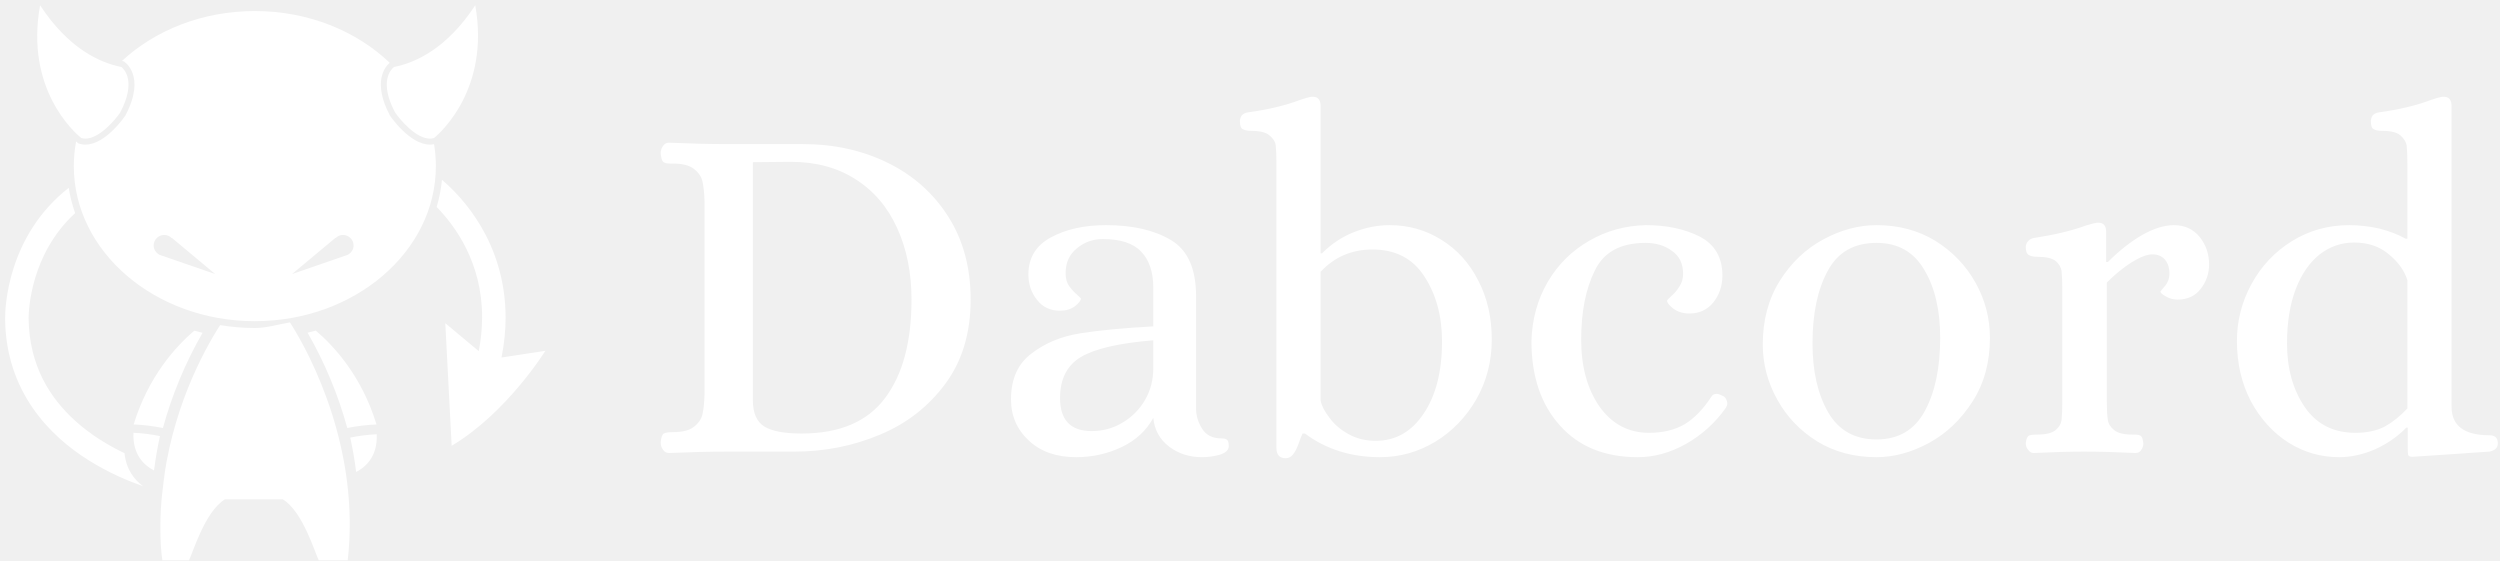
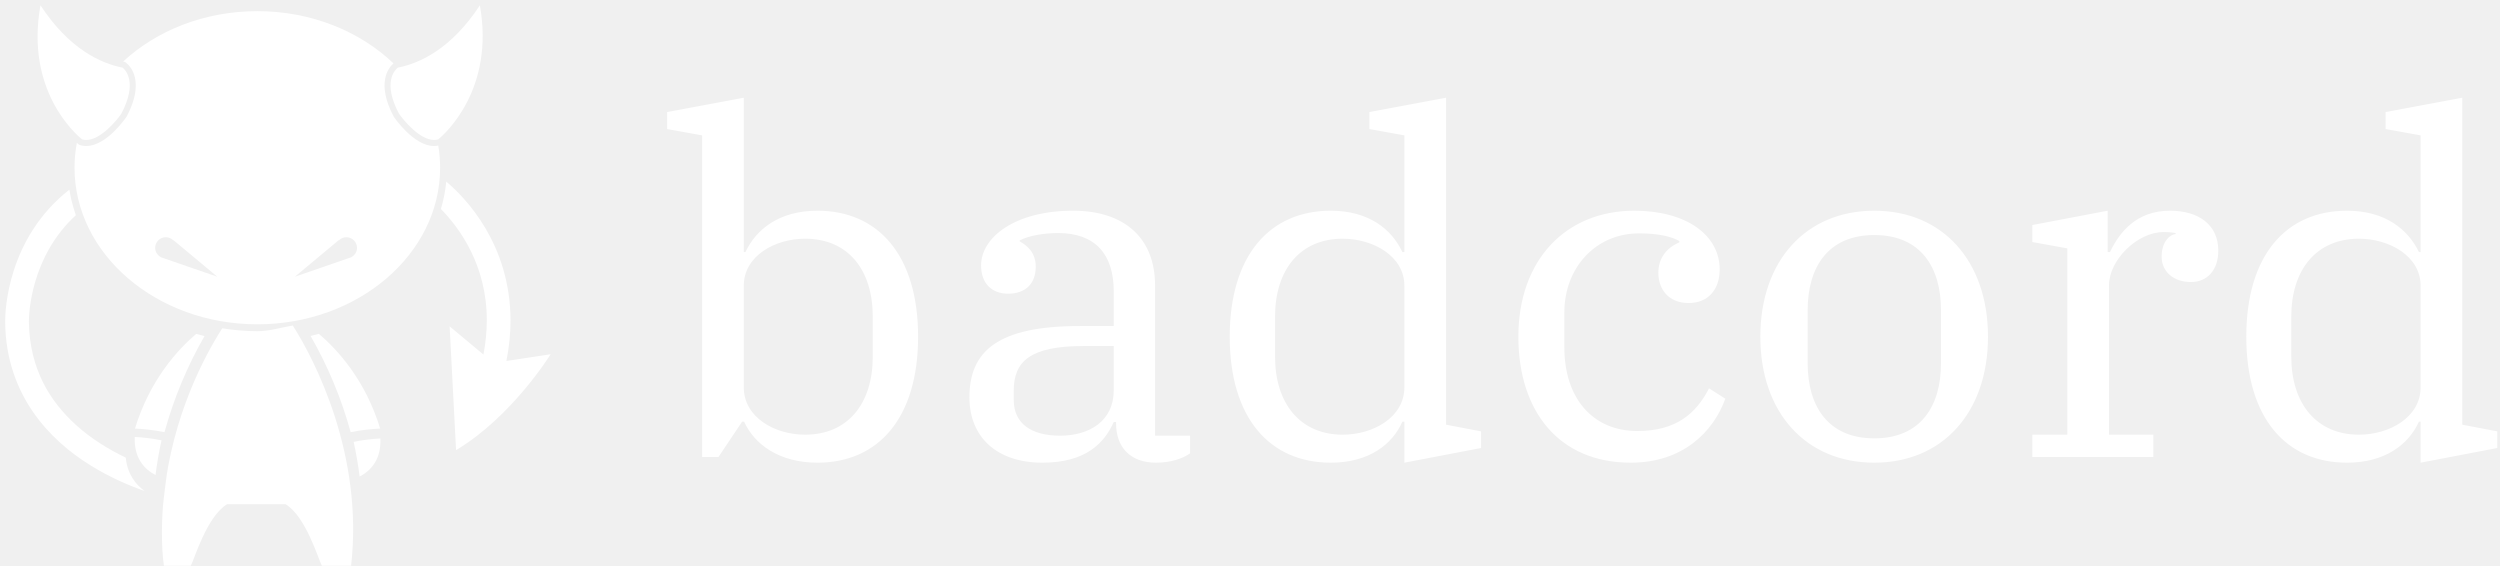
- <svg xmlns="http://www.w3.org/2000/svg" data-v-423bf9ae="" viewBox="0 0 415 93" class="iconLeft">
-   <g data-v-423bf9ae="" id="6fc8b277-2454-4b92-ad92-6adffd4c174c" fill="white" transform="matrix(5.774783,0,0,5.774783,106.2091,1.455028)">
-     <path d="M0.84 12.77L0.84 12.77Q0.73 12.77 0.67 12.68L0.67 12.68L0.67 12.68Q0.60 12.59 0.60 12.46L0.60 12.46L0.60 12.46Q0.62 12.25 0.69 12.21L0.69 12.21L0.69 12.21Q0.76 12.17 0.95 12.17L0.95 12.17L0.95 12.17Q1.36 12.17 1.55 12.02L1.55 12.02L1.55 12.02Q1.75 11.87 1.80 11.66L1.80 11.66L1.80 11.66Q1.85 11.44 1.86 11.09L1.86 11.09L1.86 5.53L1.86 5.53Q1.85 5.18 1.80 4.96L1.80 4.96L1.80 4.96Q1.75 4.75 1.55 4.60L1.55 4.60L1.55 4.60Q1.36 4.45 0.95 4.45L0.95 4.45L0.87 4.45L0.87 4.45Q0.73 4.45 0.67 4.40L0.67 4.40L0.67 4.40Q0.62 4.35 0.60 4.16L0.60 4.16L0.60 4.16Q0.60 4.03 0.67 3.94L0.67 3.94L0.67 3.94Q0.73 3.85 0.84 3.85L0.84 3.85L0.84 3.85Q1.76 3.89 2.51 3.89L2.51 3.89L4.69 3.89L4.69 3.89Q6.03 3.89 7.13 4.43L7.13 4.43L7.13 4.43Q8.23 4.97 8.87 5.98L8.87 5.98L8.87 5.98Q9.51 6.99 9.51 8.36L9.51 8.36L9.51 8.36Q9.51 9.79 8.79 10.77L8.79 10.77L8.79 10.77Q8.06 11.76 6.91 12.24L6.91 12.24L6.91 12.24Q5.75 12.73 4.44 12.73L4.44 12.73L2.51 12.73L2.51 12.73Q1.76 12.73 0.84 12.77L0.84 12.77ZM4.65 12.21L4.65 12.21Q6.29 12.21 7.05 11.19L7.05 11.19L7.05 11.19Q7.81 10.18 7.81 8.36L7.81 8.36L7.81 8.36Q7.81 7.21 7.40 6.31L7.40 6.31L7.40 6.31Q6.99 5.40 6.20 4.90L6.20 4.90L6.20 4.90Q5.42 4.40 4.34 4.40L4.34 4.40L3.25 4.41L3.25 11.26L3.25 11.26Q3.25 11.80 3.58 12.01L3.58 12.01L3.58 12.01Q3.91 12.21 4.65 12.21L4.65 12.21ZM12.54 12.89L12.54 12.89Q11.70 12.89 11.19 12.42L11.19 12.42L11.19 12.42Q10.67 11.94 10.67 11.23L10.67 11.23L10.67 11.23Q10.67 10.35 11.26 9.91L11.26 9.91L11.26 9.91Q11.84 9.46 12.66 9.33L12.66 9.33L12.66 9.33Q13.47 9.20 14.76 9.13L14.76 9.13L14.76 8.02L14.76 8.02Q14.76 7.34 14.41 6.98L14.41 6.98L14.41 6.98Q14.07 6.62 13.31 6.62L13.31 6.62L13.31 6.62Q12.88 6.62 12.56 6.89L12.56 6.89L12.56 6.89Q12.24 7.15 12.24 7.60L12.24 7.60L12.24 7.60Q12.24 7.83 12.34 7.97L12.34 7.97L12.34 7.97Q12.45 8.12 12.57 8.22L12.57 8.22L12.57 8.22Q12.68 8.32 12.68 8.33L12.68 8.33L12.68 8.33Q12.68 8.41 12.51 8.55L12.51 8.55L12.51 8.55Q12.33 8.68 12.08 8.68L12.08 8.68L12.08 8.68Q11.66 8.68 11.42 8.37L11.42 8.37L11.42 8.37Q11.17 8.06 11.17 7.64L11.17 7.64L11.17 7.64Q11.17 6.92 11.82 6.57L11.82 6.57L11.82 6.57Q12.47 6.22 13.40 6.22L13.40 6.22L13.40 6.22Q14.55 6.22 15.27 6.65L15.27 6.65L15.27 6.65Q15.99 7.08 15.99 8.26L15.99 8.26L15.99 11.52L15.99 11.52Q16.00 11.82 16.17 12.08L16.17 12.08L16.17 12.08Q16.34 12.35 16.72 12.35L16.72 12.35L16.72 12.35Q16.83 12.35 16.88 12.39L16.88 12.39L16.88 12.39Q16.93 12.43 16.93 12.57L16.93 12.57L16.93 12.57Q16.93 12.74 16.67 12.82L16.67 12.82L16.67 12.82Q16.41 12.89 16.16 12.89L16.16 12.89L16.16 12.89Q15.62 12.89 15.22 12.59L15.22 12.59L15.22 12.59Q14.81 12.28 14.76 11.76L14.76 11.76L14.76 11.76Q14.46 12.31 13.85 12.60L13.85 12.60L13.85 12.60Q13.24 12.89 12.54 12.89L12.54 12.89ZM12.99 12.14L12.99 12.14Q13.47 12.14 13.87 11.90L13.87 11.90L13.87 11.90Q14.28 11.66 14.52 11.25L14.52 11.25L14.52 11.25Q14.76 10.84 14.76 10.33L14.76 10.33L14.76 9.53L14.76 9.53Q13.29 9.65 12.68 10.01L12.68 10.01L12.68 10.01Q12.08 10.37 12.08 11.19L12.08 11.19L12.08 11.19Q12.08 12.14 12.99 12.14L12.99 12.14ZM18.56 12.92L18.56 12.92Q18.44 12.92 18.37 12.85L18.37 12.85L18.37 12.85Q18.30 12.77 18.30 12.64L18.30 12.64L18.30 4.47L18.30 4.47Q18.30 4.10 18.28 3.93L18.28 3.93L18.28 3.93Q18.26 3.77 18.10 3.64L18.10 3.64L18.10 3.64Q17.95 3.51 17.58 3.51L17.58 3.51L17.58 3.51Q17.42 3.51 17.33 3.46L17.33 3.46L17.33 3.46Q17.25 3.42 17.25 3.23L17.25 3.23L17.25 3.23Q17.25 3.15 17.30 3.07L17.30 3.07L17.30 3.07Q17.36 3.00 17.47 2.98L17.47 2.98L17.47 2.98Q18.35 2.86 18.98 2.62L18.98 2.62L18.98 2.62Q19.18 2.55 19.31 2.53L19.31 2.53L19.35 2.53L19.35 2.53Q19.57 2.53 19.57 2.80L19.57 2.80L19.57 7.03L19.61 7.03L19.61 7.03Q20.02 6.62 20.53 6.42L20.53 6.42L20.53 6.42Q21.04 6.22 21.55 6.22L21.55 6.22L21.55 6.22Q22.37 6.22 23.04 6.64L23.04 6.64L23.04 6.64Q23.72 7.06 24.10 7.81L24.10 7.81L24.10 7.81Q24.49 8.55 24.49 9.51L24.49 9.51L24.49 9.51Q24.49 10.44 24.05 11.22L24.05 11.22L24.05 11.22Q23.60 12.00 22.86 12.45L22.86 12.45L22.86 12.45Q22.12 12.89 21.28 12.89L21.28 12.89L21.28 12.89Q20.03 12.89 19.12 12.21L19.12 12.21L19.05 12.21L19.05 12.21Q19.00 12.32 18.93 12.52L18.93 12.52L18.93 12.52Q18.86 12.71 18.77 12.82L18.77 12.82L18.77 12.82Q18.69 12.92 18.56 12.92L18.56 12.92ZM21.15 12.42L21.15 12.42Q22.01 12.42 22.53 11.64L22.53 11.64L22.53 11.64Q23.06 10.86 23.06 9.56L23.06 9.56L23.06 9.56Q23.06 8.47 22.55 7.69L22.55 7.69L22.55 7.69Q22.05 6.92 21.06 6.92L21.06 6.92L21.06 6.92Q20.17 6.92 19.57 7.56L19.57 7.56L19.57 11.26L19.57 11.26Q19.61 11.48 19.82 11.75L19.82 11.75L19.82 11.75Q20.02 12.03 20.36 12.22L20.36 12.22L20.36 12.22Q20.71 12.42 21.15 12.42L21.15 12.42ZM28.69 12.89L28.69 12.89Q27.26 12.89 26.45 11.98L26.45 11.98L26.45 11.98Q25.63 11.07 25.63 9.55L25.63 9.55L25.63 9.55Q25.66 8.60 26.10 7.85L26.10 7.85L26.10 7.85Q26.54 7.10 27.29 6.67L27.29 6.67L27.29 6.67Q28.03 6.24 28.92 6.22L28.92 6.22L28.92 6.22Q29.82 6.22 30.47 6.55L30.47 6.55L30.47 6.55Q31.12 6.89 31.12 7.67L31.12 7.67L31.12 7.67Q31.12 8.11 30.86 8.44L30.86 8.44L30.86 8.44Q30.60 8.76 30.17 8.76L30.17 8.76L30.17 8.76Q29.90 8.76 29.71 8.62L29.71 8.62L29.71 8.62Q29.53 8.48 29.53 8.39L29.53 8.39L29.53 8.39Q29.53 8.37 29.65 8.26L29.65 8.26L29.65 8.26Q29.78 8.15 29.88 7.99L29.88 7.99L29.88 7.99Q29.99 7.83 29.99 7.62L29.99 7.62L29.99 7.62Q29.99 7.18 29.67 6.96L29.67 6.96L29.67 6.96Q29.36 6.73 28.91 6.73L28.91 6.73L28.91 6.73Q27.83 6.73 27.45 7.53L27.45 7.53L27.45 7.53Q27.06 8.32 27.06 9.51L27.06 9.51L27.06 9.51Q27.06 10.68 27.59 11.44L27.59 11.44L27.59 11.44Q28.13 12.19 29.01 12.19L29.01 12.19L29.01 12.19Q29.61 12.19 30.04 11.94L30.04 11.94L30.04 11.94Q30.46 11.68 30.81 11.14L30.81 11.14L30.81 11.14Q30.86 11.07 30.95 11.07L30.95 11.07L30.95 11.07Q31.02 11.07 31.11 11.12L31.11 11.12L31.11 11.12Q31.18 11.14 31.22 11.21L31.22 11.21L31.22 11.21Q31.26 11.28 31.26 11.35L31.26 11.35L31.26 11.35Q31.26 11.40 31.22 11.47L31.22 11.47L31.22 11.47Q30.76 12.12 30.07 12.51L30.07 12.51L30.07 12.51Q29.39 12.89 28.69 12.89L28.69 12.89ZM35.55 12.89L35.55 12.89Q34.59 12.89 33.85 12.44L33.85 12.44L33.85 12.44Q33.11 11.98 32.70 11.24L32.70 11.24L32.70 11.24Q32.28 10.49 32.28 9.65L32.28 9.65L32.28 9.65Q32.28 8.60 32.77 7.82L32.77 7.82L32.77 7.82Q33.26 7.04 34.02 6.63L34.02 6.63L34.02 6.63Q34.78 6.22 35.55 6.22L35.55 6.22L35.55 6.22Q36.50 6.22 37.24 6.67L37.24 6.67L37.24 6.67Q37.98 7.13 38.40 7.88L38.40 7.88L38.40 7.88Q38.81 8.62 38.81 9.46L38.81 9.46L38.81 9.46Q38.81 10.51 38.31 11.29L38.31 11.29L38.31 11.29Q37.81 12.07 37.06 12.48L37.06 12.48L37.06 12.48Q36.30 12.89 35.55 12.89L35.55 12.89ZM35.55 12.38L35.55 12.38Q36.50 12.38 36.94 11.56L36.94 11.56L36.94 11.56Q37.38 10.75 37.38 9.46L37.38 9.46L37.38 9.46Q37.38 8.26 36.92 7.50L36.92 7.50L36.92 7.50Q36.47 6.73 35.55 6.73L35.55 6.73L35.55 6.73Q34.58 6.73 34.15 7.53L34.15 7.53L34.15 7.53Q33.71 8.33 33.71 9.62L33.71 9.62L33.71 9.62Q33.71 10.82 34.16 11.60L34.16 11.60L34.16 11.60Q34.61 12.38 35.55 12.38L35.55 12.38ZM40.07 12.77L40.07 12.77Q39.97 12.77 39.91 12.68L39.91 12.68L39.91 12.68Q39.84 12.60 39.84 12.49L39.84 12.49L39.84 12.49Q39.86 12.31 39.93 12.27L39.93 12.27L39.93 12.27Q40.00 12.24 40.18 12.24L40.18 12.24L40.18 12.24Q40.54 12.24 40.70 12.11L40.70 12.11L40.70 12.11Q40.85 11.98 40.87 11.82L40.87 11.82L40.87 11.82Q40.89 11.65 40.89 11.28L40.89 11.28L40.89 8.08L40.89 8.08Q40.89 7.71 40.87 7.55L40.87 7.55L40.87 7.55Q40.85 7.38 40.70 7.25L40.70 7.25L40.70 7.25Q40.54 7.13 40.18 7.13L40.18 7.13L40.18 7.13Q40.01 7.13 39.93 7.08L39.93 7.08L39.93 7.08Q39.84 7.03 39.84 6.85L39.84 6.85L39.84 6.85Q39.84 6.76 39.90 6.69L39.90 6.69L39.90 6.69Q39.96 6.61 40.07 6.59L40.07 6.59L40.07 6.59Q40.98 6.45 41.57 6.23L41.57 6.23L41.57 6.23Q41.80 6.16 41.89 6.15L41.89 6.15L41.93 6.15L41.93 6.15Q42.15 6.15 42.15 6.41L42.15 6.41L42.15 7.28L42.20 7.28L42.20 7.28Q42.69 6.79 43.19 6.50L43.19 6.50L43.19 6.50Q43.69 6.22 44.10 6.22L44.10 6.22L44.10 6.22Q44.56 6.22 44.84 6.56L44.84 6.56L44.84 6.56Q45.11 6.90 45.11 7.35L45.11 7.35L45.11 7.35Q45.11 7.74 44.87 8.05L44.87 8.05L44.87 8.05Q44.63 8.36 44.21 8.36L44.21 8.36L44.21 8.36Q44.02 8.36 43.87 8.27L43.87 8.27L43.87 8.27Q43.72 8.19 43.71 8.13L43.71 8.13L43.71 8.13Q43.72 8.11 43.85 7.96L43.85 7.96L43.85 7.96Q43.97 7.81 43.97 7.62L43.97 7.62L43.97 7.62Q43.97 7.36 43.84 7.21L43.84 7.21L43.84 7.21Q43.71 7.06 43.48 7.06L43.48 7.06L43.48 7.06Q43.25 7.06 42.88 7.29L42.88 7.29L42.88 7.29Q42.52 7.52 42.17 7.87L42.17 7.87L42.17 11.28L42.17 11.28Q42.17 11.65 42.20 11.82L42.20 11.82L42.20 11.82Q42.22 11.98 42.38 12.11L42.38 12.11L42.38 12.11Q42.53 12.24 42.90 12.24L42.90 12.24L42.98 12.24L42.98 12.24Q43.09 12.24 43.15 12.28L43.15 12.28L43.15 12.28Q43.20 12.32 43.22 12.49L43.22 12.49L43.22 12.49Q43.22 12.60 43.16 12.68L43.16 12.68L43.16 12.68Q43.11 12.77 42.99 12.77L42.99 12.77L42.99 12.77Q42.18 12.73 41.52 12.73L41.52 12.73L41.52 12.73Q40.89 12.73 40.07 12.77L40.07 12.77ZM48.85 12.89L48.85 12.89Q48.06 12.89 47.39 12.47L47.39 12.47L47.39 12.47Q46.72 12.04 46.31 11.28L46.31 11.28L46.31 11.28Q45.91 10.51 45.91 9.55L45.91 9.55L45.91 9.55Q45.91 8.68 46.33 7.91L46.33 7.91L46.33 7.91Q46.75 7.14 47.49 6.68L47.49 6.68L47.49 6.68Q48.23 6.22 49.14 6.22L49.14 6.22L49.14 6.22Q49.57 6.22 50.01 6.32L50.01 6.32L50.01 6.32Q50.44 6.43 50.76 6.61L50.76 6.61L50.81 6.61L50.81 4.47L50.81 4.47Q50.81 4.10 50.79 3.93L50.79 3.93L50.79 3.93Q50.76 3.77 50.61 3.64L50.61 3.64L50.61 3.64Q50.46 3.51 50.09 3.51L50.09 3.51L50.09 3.51Q49.92 3.51 49.84 3.46L49.84 3.46L49.84 3.46Q49.76 3.42 49.76 3.23L49.76 3.23L49.76 3.23Q49.76 3.15 49.81 3.07L49.81 3.07L49.81 3.07Q49.87 3.00 49.98 2.98L49.98 2.98L49.98 2.98Q50.86 2.86 51.49 2.62L51.49 2.62L51.49 2.62Q51.69 2.55 51.81 2.53L51.81 2.53L51.86 2.53L51.86 2.53Q52.08 2.53 52.08 2.80L52.08 2.80L52.08 11.44L52.08 11.44Q52.08 12.26 53.17 12.26L53.17 12.26L53.17 12.26Q53.41 12.26 53.41 12.49L53.41 12.49L53.41 12.49Q53.41 12.68 53.17 12.73L53.17 12.73L50.95 12.88L50.95 12.88Q50.85 12.88 50.83 12.82L50.83 12.82L50.83 12.82Q50.82 12.75 50.82 12.60L50.82 12.60L50.82 12.04L50.78 12.04L50.78 12.04Q50.41 12.42 49.89 12.66L49.89 12.66L49.89 12.66Q49.36 12.89 48.85 12.89L48.85 12.89ZM49.32 12.19L49.32 12.19Q49.81 12.19 50.16 12.01L50.16 12.01L50.16 12.01Q50.50 11.82 50.81 11.49L50.81 11.49L50.81 7.80L50.81 7.80Q50.68 7.39 50.28 7.06L50.28 7.06L50.28 7.06Q49.88 6.72 49.28 6.72L49.28 6.72L49.28 6.72Q48.73 6.72 48.29 7.06L48.29 7.06L48.29 7.06Q47.85 7.41 47.60 8.06L47.60 8.06L47.60 8.06Q47.35 8.72 47.35 9.62L47.35 9.62L47.35 9.62Q47.35 10.70 47.86 11.45L47.86 11.45L47.86 11.45Q48.37 12.19 49.32 12.19L49.32 12.19Z" />
+ <svg xmlns="http://www.w3.org/2000/svg" data-v-423bf9ae="" viewBox="0 0 411 93" class="iconLeft">
+   <g data-v-423bf9ae="" id="82761f58-51f1-4d42-9fb4-6ef0d89f9f14" fill="white" transform="matrix(5.479452,0,0,5.479452,107.7562,-3.496412)">
+     <path d="M4.86 14.52C6.68 14.52 7.88 13.19 7.88 10.74C7.88 8.29 6.68 6.96 4.86 6.96C3.71 6.96 3.02 7.52 2.70 8.20L2.65 8.20L2.65 3.57L0.35 4.00L0.35 4.51L1.40 4.70L1.40 14.35L1.89 14.35L2.60 13.29L2.66 13.29C2.97 13.97 3.71 14.52 4.86 14.52ZM4.49 13.68C3.58 13.68 2.65 13.16 2.65 12.26L2.65 9.21C2.65 8.32 3.58 7.80 4.49 7.80C5.77 7.80 6.52 8.72 6.52 10.14L6.52 11.34C6.52 12.75 5.77 13.68 4.49 13.68ZM11.61 14.52C12.91 14.52 13.47 13.93 13.75 13.30L13.82 13.30L13.82 13.34C13.82 14.06 14.25 14.52 15.02 14.52C15.47 14.52 15.83 14.39 16.04 14.24L16.04 13.71L14.99 13.71L14.99 9.20C14.99 7.78 14.07 6.96 12.53 6.96C10.77 6.96 9.77 7.77 9.77 8.60C9.77 9.16 10.11 9.45 10.58 9.45C11.09 9.45 11.41 9.16 11.41 8.64C11.41 8.22 11.16 8.01 10.93 7.88L10.93 7.85C11.20 7.71 11.65 7.63 12.08 7.63C13.19 7.63 13.75 8.26 13.75 9.38L13.75 10.42L12.73 10.42C10.29 10.42 9.42 11.16 9.42 12.56C9.42 13.76 10.25 14.52 11.61 14.52ZM12.14 13.71C11.27 13.71 10.75 13.34 10.75 12.64L10.75 12.36C10.75 11.48 11.24 11.02 12.85 11.02L13.75 11.02L13.75 12.35C13.75 13.27 13.02 13.71 12.14 13.71ZM20.26 14.52C21.41 14.52 22.11 13.97 22.41 13.29L22.47 13.29L22.47 14.52L24.77 14.08L24.77 13.58L23.72 13.38L23.72 3.57L21.42 4.00L21.42 4.51L22.47 4.70L22.47 8.20L22.41 8.20C22.09 7.52 21.41 6.96 20.26 6.96C18.44 6.96 17.23 8.29 17.23 10.74C17.23 13.19 18.44 14.52 20.26 14.52ZM20.62 13.68C19.35 13.68 18.59 12.75 18.59 11.34L18.59 10.14C18.59 8.72 19.35 7.80 20.62 7.80C21.53 7.80 22.47 8.32 22.47 9.21L22.47 12.26C22.47 13.16 21.53 13.68 20.62 13.68ZM29.26 14.52C30.83 14.52 31.74 13.59 32.10 12.60L31.61 12.29C31.22 13.05 30.62 13.57 29.46 13.57C28.11 13.57 27.27 12.57 27.27 11.07L27.27 10.01C27.27 8.67 28.21 7.64 29.51 7.64C30.11 7.64 30.49 7.74 30.72 7.87L30.72 7.91C30.32 8.08 30.09 8.40 30.09 8.82C30.09 9.31 30.39 9.73 31.00 9.73C31.57 9.73 31.93 9.34 31.93 8.72C31.93 7.70 30.94 6.96 29.37 6.96C27.31 6.96 25.89 8.44 25.89 10.74C25.89 12.99 27.12 14.52 29.26 14.52ZM36.57 13.79C35.17 13.79 34.57 12.81 34.57 11.54L34.57 9.94C34.57 8.67 35.17 7.69 36.57 7.69C37.97 7.69 38.57 8.67 38.57 9.94L38.57 11.54C38.57 12.81 37.97 13.79 36.57 13.79ZM36.57 14.52C38.61 14.52 39.98 13.02 39.98 10.74C39.98 8.46 38.61 6.96 36.57 6.96C34.52 6.96 33.15 8.46 33.15 10.74C33.15 13.02 34.52 14.52 36.57 14.52ZM41.31 14.35L44.94 14.35L44.94 13.68L43.61 13.68L43.61 9.20C43.61 8.44 44.46 7.60 45.25 7.60C45.43 7.60 45.53 7.62 45.61 7.63L45.61 7.66C45.39 7.69 45.19 7.94 45.19 8.34C45.19 8.78 45.54 9.10 46.07 9.10C46.55 9.10 46.89 8.75 46.89 8.16C46.89 7.38 46.30 6.96 45.44 6.96C44.42 6.96 43.92 7.62 43.64 8.20L43.57 8.20L43.57 6.96L41.31 7.39L41.31 7.90L42.36 8.09L42.36 13.68L41.31 13.68ZM50.75 14.52C51.90 14.52 52.60 13.97 52.91 13.29L52.96 13.29L52.96 14.52L55.26 14.08L55.26 13.58L54.21 13.38L54.21 3.57L51.91 4.00L51.91 4.51L52.96 4.70L52.96 8.20L52.91 8.20C52.58 7.52 51.90 6.96 50.75 6.96C48.93 6.96 47.73 8.29 47.73 10.74C47.73 13.19 48.93 14.52 50.75 14.52ZM51.11 13.68C49.84 13.68 49.08 12.75 49.08 11.34L49.08 10.14C49.08 8.72 49.84 7.80 51.11 7.80C52.02 7.80 52.96 8.32 52.96 9.21L52.96 12.26C52.96 13.16 52.02 13.68 51.11 13.68Z" />
  </g>
-   <g data-v-423bf9ae="" id="81554a8f-25cd-4e12-834e-a76a168b2c55" transform="matrix(1.011767,0,0,1.011767,-5.915676,-5.135134)" stroke="none" fill="white">
+   <g data-v-423bf9ae="" id="cfb7ca32-4c58-4894-a0af-fd10daec0a79" transform="matrix(1.011767,0,0,1.011767,-5.915676,-5.135134)" stroke="none" fill="white">
    <path d="M76.38 28.801c-3.377 0-6.562-4.777-6.562-4.777-2.865-5.438-.857-7.925-.035-8.649-5.443-5.205-13.345-8.487-22.125-8.487-8.613 0-16.38 3.157-21.811 8.192.102.021.204.042.307.061 0 0 3.769 2.24.268 8.883 0 0-3.182 4.777-6.562 4.777a3.38 3.38 0 0 1-1.156-.201s-.136-.102-.371-.308a21.834 21.834 0 0 0-.376 4.037c0 14.028 13.324 25.442 29.701 25.442 16.378 0 29.702-11.414 29.702-25.442 0-1.222-.104-2.423-.299-3.6a3.353 3.353 0 0 1-.681.072zM32.308 46.985c-.095-.028-.186-.052-.274-.096l-.049-.016-.013-.022c-.535-.297-.912-.843-.912-1.498a1.73 1.73 0 0 1 1.729-1.731c.467 0 .885.188 1.196.486.031.008.055.012.087.021l7.084 5.911-8.848-3.055zm30.64-.134l-.013.022-.05.016c-.088.043-.177.068-.274.096l-8.85 3.056 7.085-5.911.088-.021a1.722 1.722 0 0 1 1.196-.486c.955 0 1.729.772 1.729 1.731-.001.654-.376 1.2-.911 1.497zM88.131 63.728c.462-2.32.673-4.524.67-6.597-.041-12.367-7.222-19.82-10.442-22.553a23.183 23.183 0 0 1-.872 4.455c3.068 3.129 7.467 9.167 7.459 18.098a29.82 29.82 0 0 1-.547 5.556l-5.492-4.583 1.045 20.111c9.128-5.454 15.367-15.582 15.367-15.582l-7.188 1.095zM31.119 82.264c.234-1.877.558-3.762.97-5.64a27.72 27.72 0 0 0-4.345-.544c-.149 3.486 1.619 5.273 3.375 6.184zM32.459 85.816l.005.001.015-.151c-.006.052-.015.1-.02.15z" />
    <path d="M26.277 79.434c-2.65-1.268-5.547-3.005-8.098-5.317-4.211-3.833-7.506-9.072-7.637-16.687 0-.028-.002-.052-.002-.143.006-1.25.307-10.516 7.631-17.243-.014-.032-.021-.063-.029-.093a23.608 23.608 0 0 1-.58-1.944c-.043-.175-.091-.346-.133-.522-.119-.526-.22-1.06-.305-1.597C7.046 43.799 6.682 55.574 6.688 57.287c0 .135.002.212.002.236.151 11.701 7.18 19.051 13.874 23.176 3.191 1.982 6.33 3.305 8.765 4.153-1.432-1.046-2.782-2.735-3.052-5.418zM64.281 82.51c1.757-.914 3.524-2.699 3.376-6.184a27.606 27.606 0 0 0-4.346.546 62.1 62.1 0 0 1 .97 5.638zM39.078 59.681c-.45-.108-.903-.227-1.355-.353-3.007 2.564-7.54 7.5-9.946 15.388 1.256.048 2.888.202 4.799.58a66.909 66.909 0 0 1 6.502-15.615zM57.656 59.314c-.452.125-.897.243-1.341.352a66.936 66.936 0 0 1 6.509 15.63 31.094 31.094 0 0 1 4.798-.58c-2.408-7.899-6.95-12.838-9.966-15.402zM70.645 23.489c.758 1.134 3.413 4.329 5.736 4.329.232 0 .461-.032.682-.097 1.115-.925 9.195-8.164 6.758-21.779-4.655 7.097-9.793 9.429-13.337 10.124-.526.424-2.46 2.434.161 7.423zM19.177 27.721c.223.064.454.097.685.097 2.308 0 4.945-3.146 5.697-4.264 2.659-5.051.729-7.064.204-7.488-3.546-.695-8.688-3.028-13.339-10.125-2.486 13.745 5.635 20.872 6.753 21.78zM47.659 58.892c-1.949 0-3.85-.174-5.7-.473-2.776 4.33-8.135 14.187-9.48 27.249a58.71 58.71 0 0 1 .493-3.707l.006.094c-.208 1.25-.376 2.945-.513 3.945h-.001c-.379 3-.44 8 .017 11h4.372c.558-1 2.578-8 5.903-10h9.487c3.325 2 5.345 9 5.902 10h4.753c2.046-18-5.883-33.421-9.477-39.03-1.871.305-3.791.922-5.762.922z" />
  </g>
</svg>
